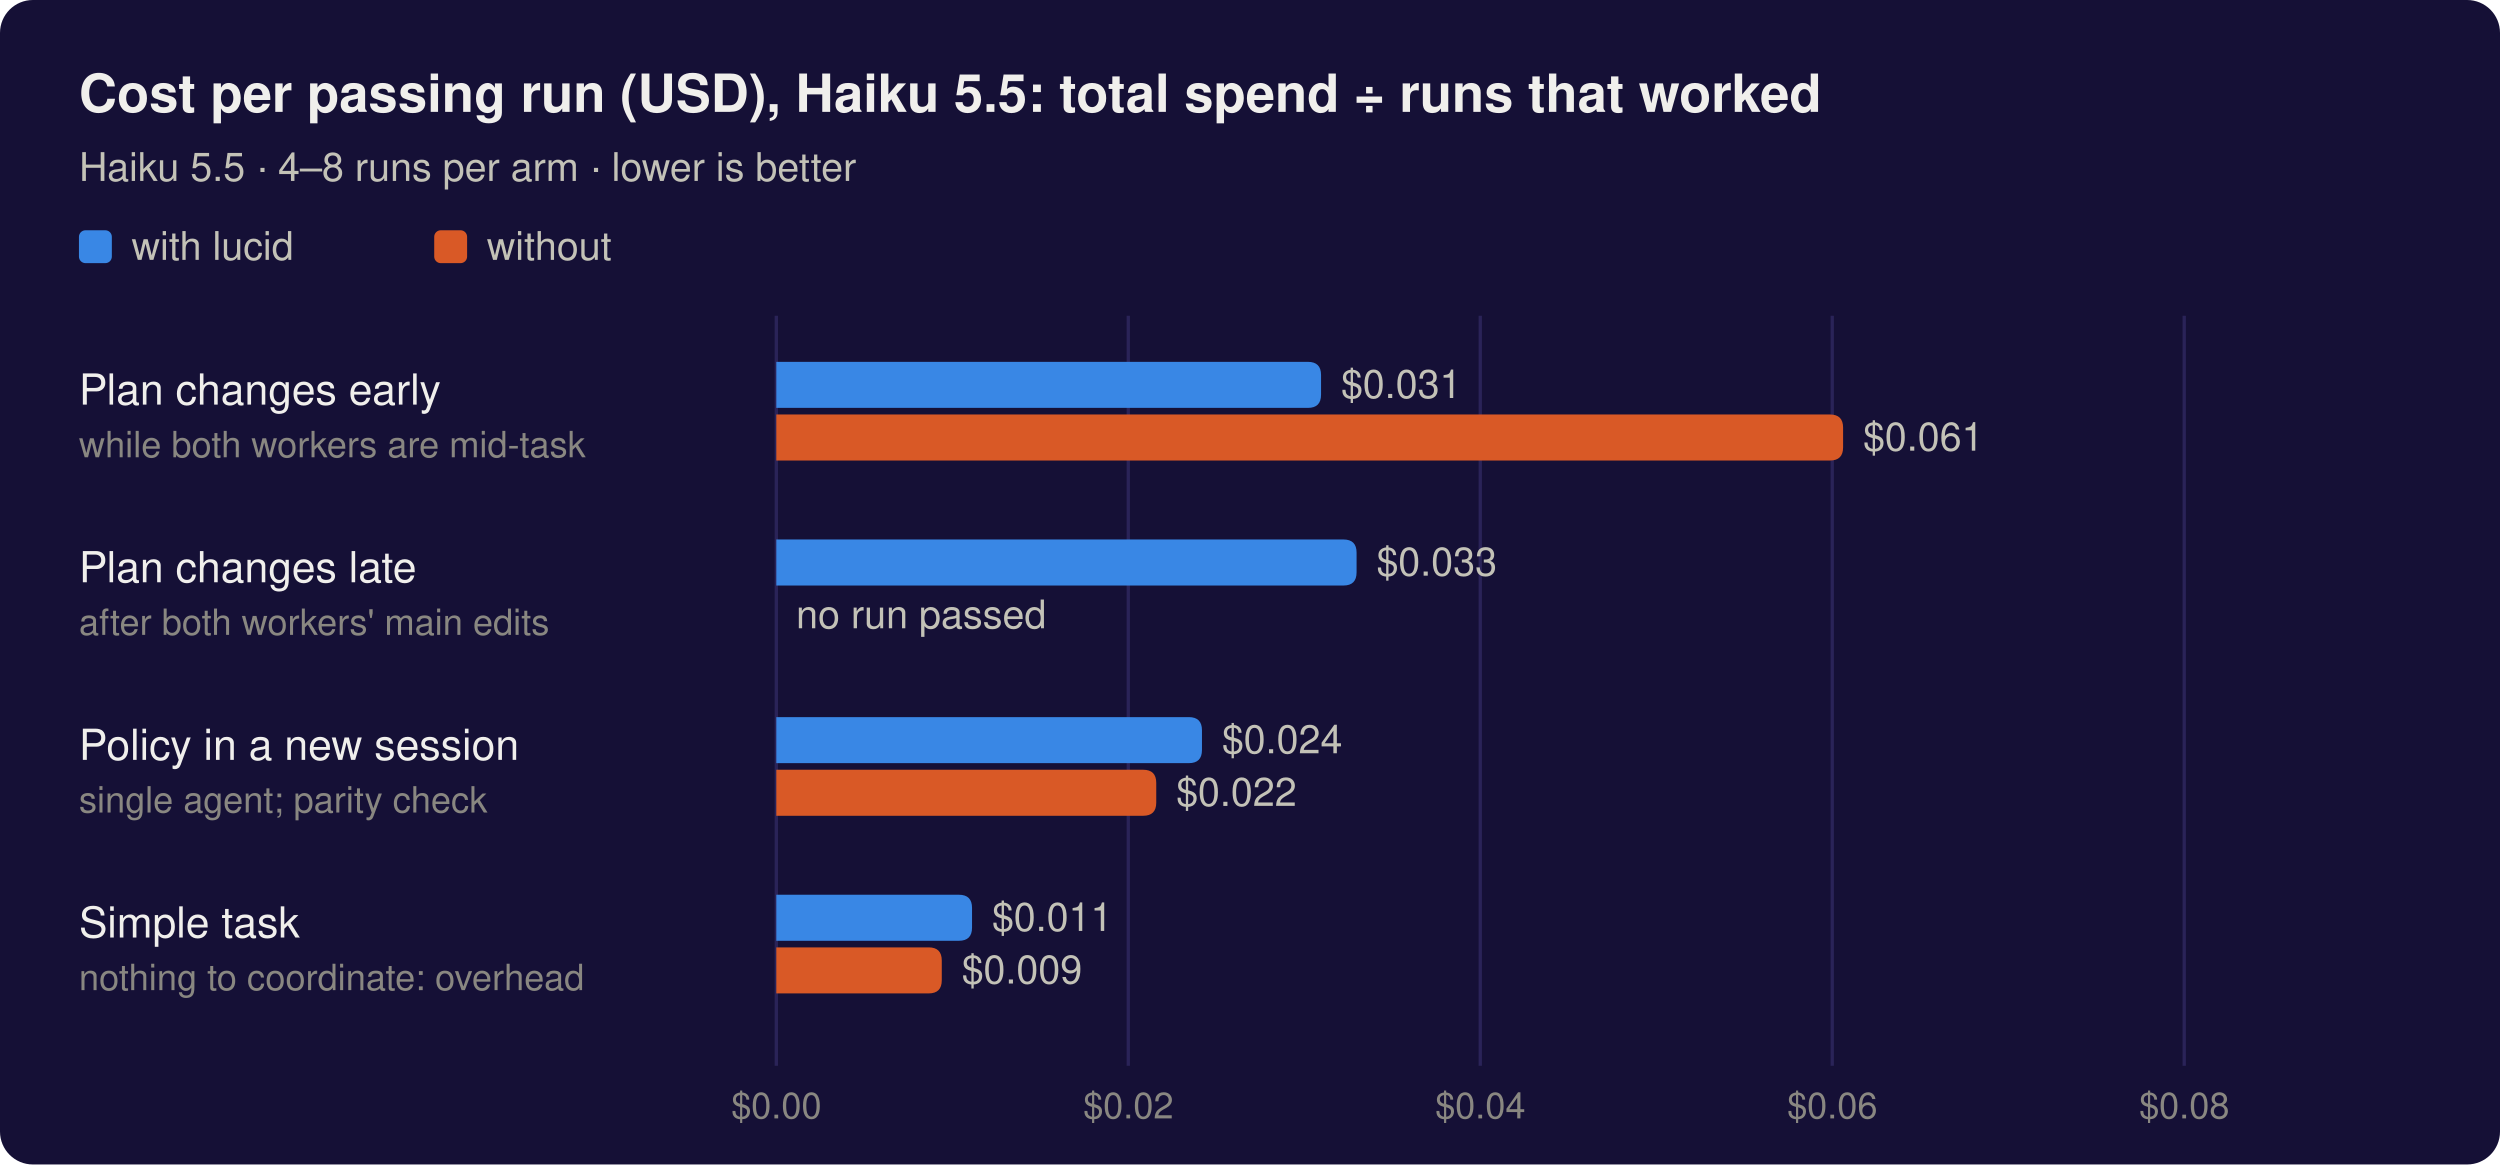
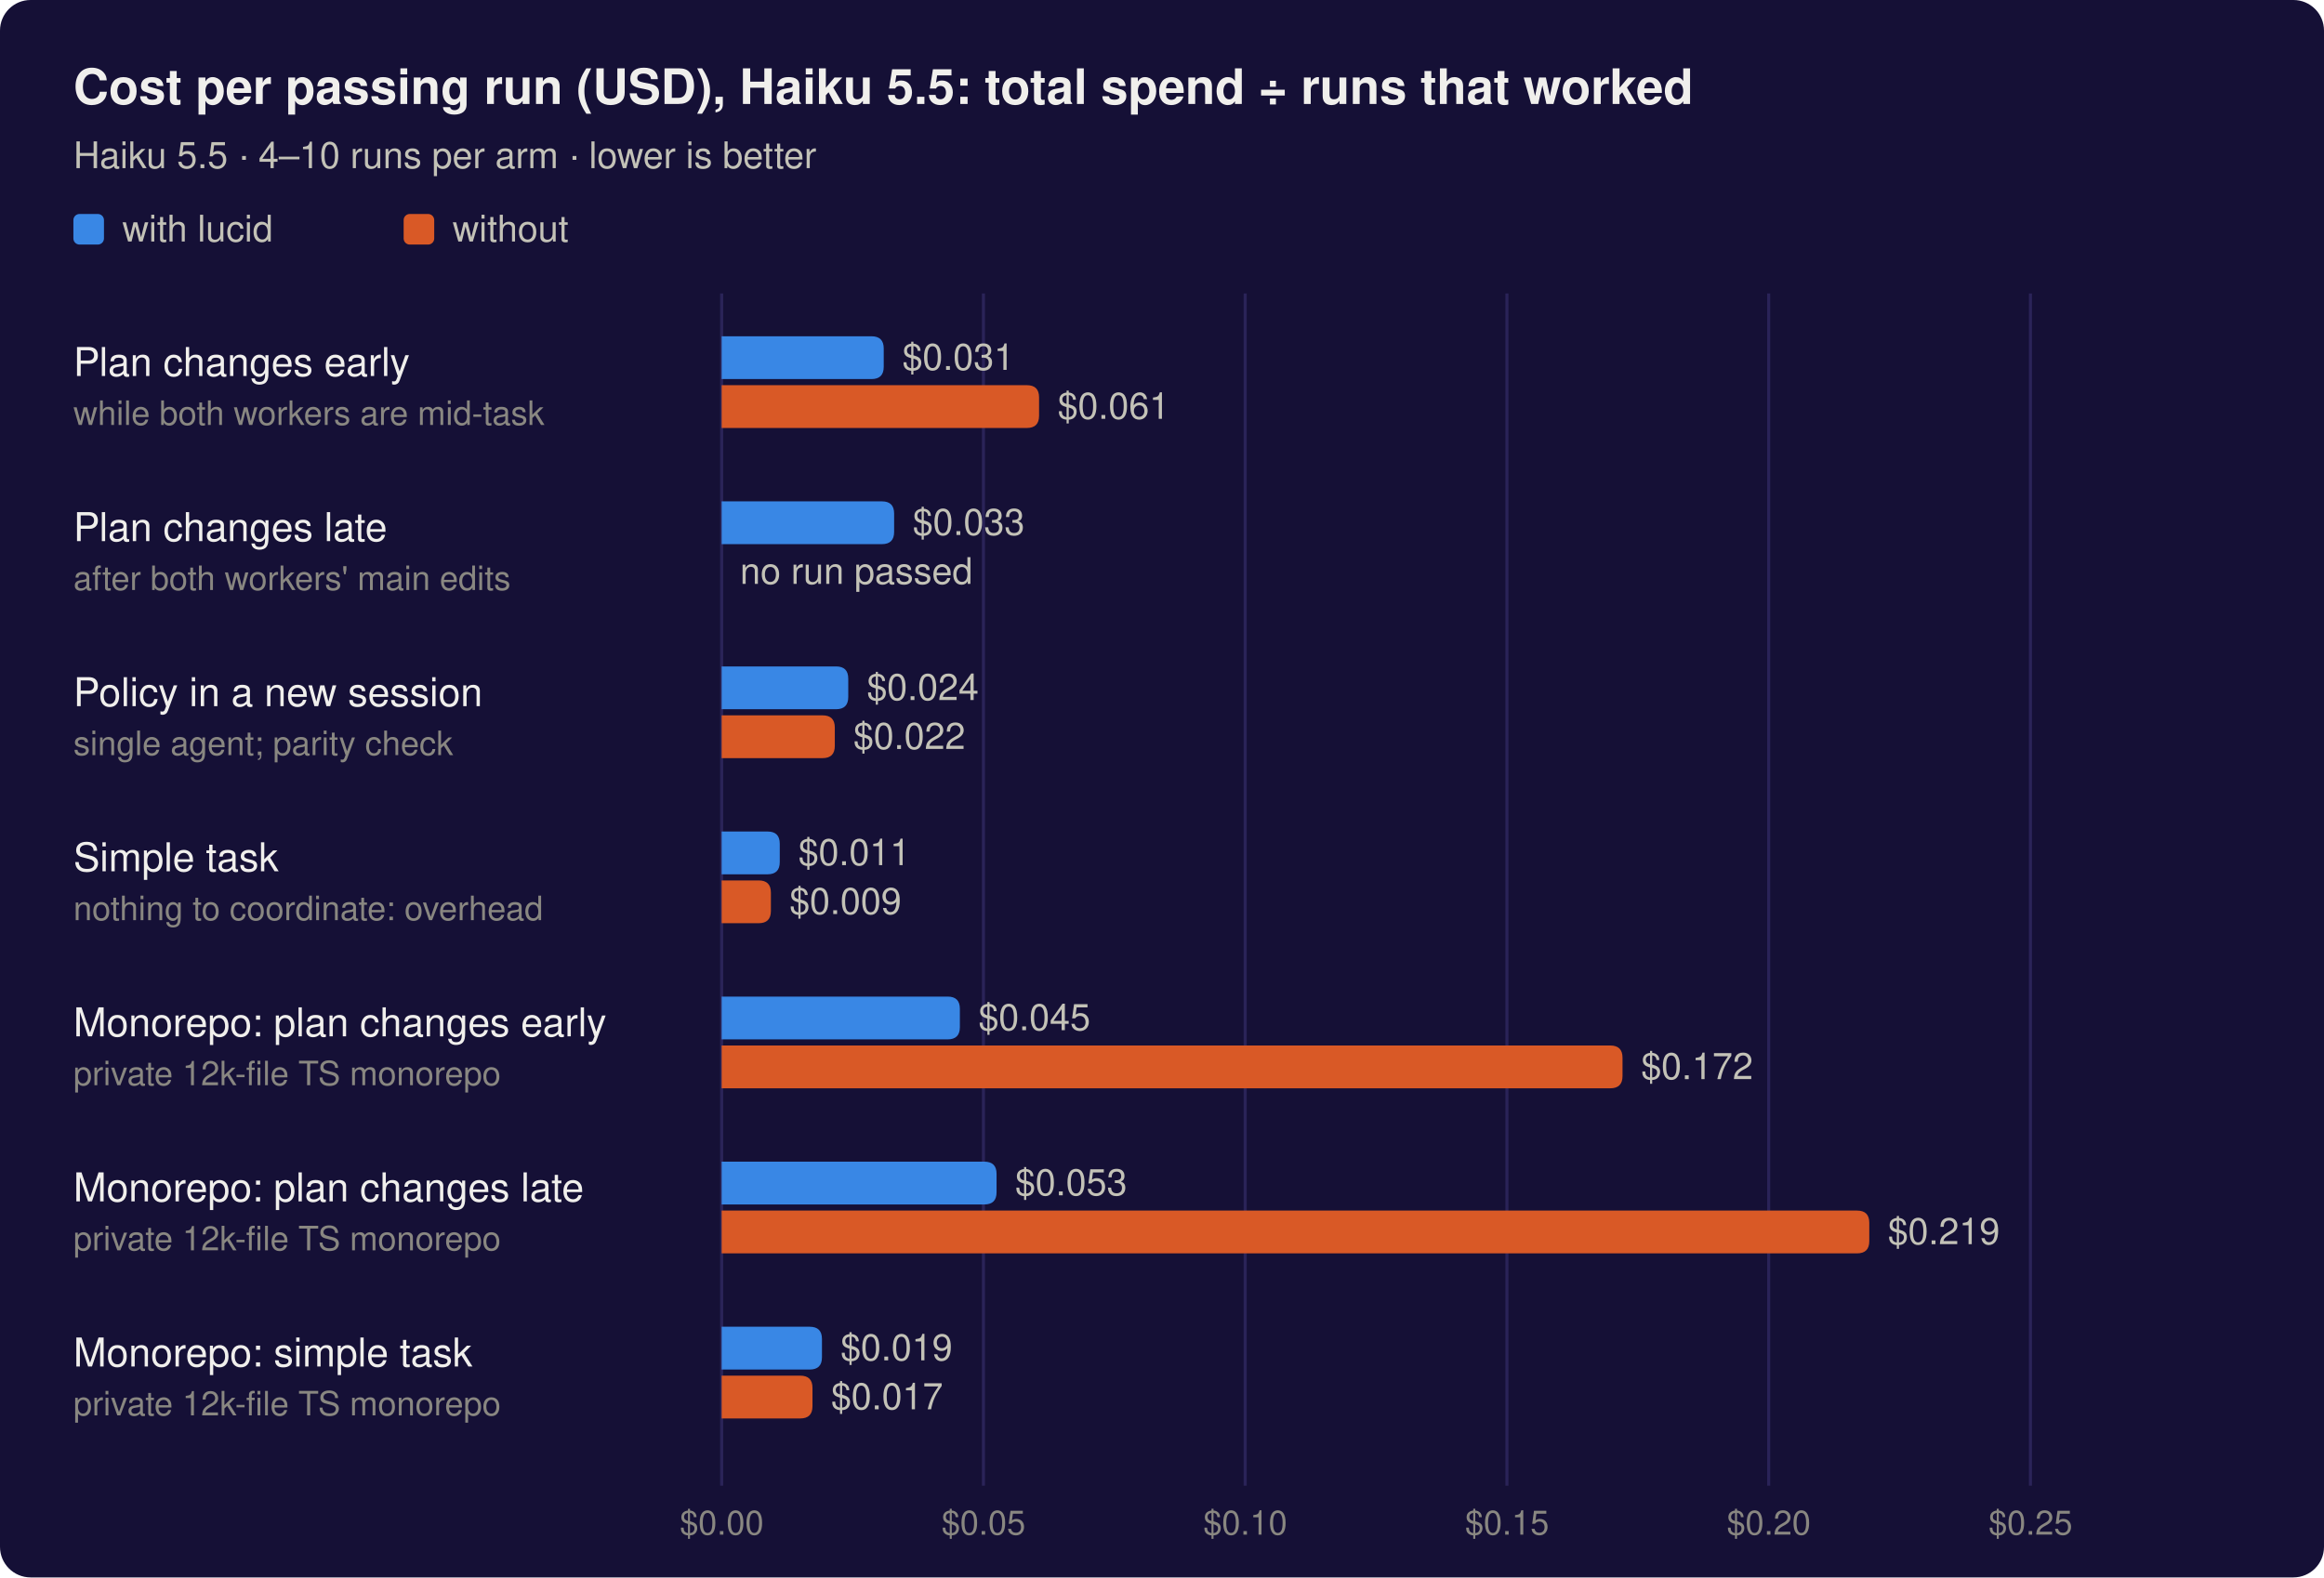
- <svg xmlns="http://www.w3.org/2000/svg" width="760" height="354" viewBox="0 0 760 354" font-family="-apple-system,BlinkMacSystemFont,'Segoe UI',Helvetica,Arial,sans-serif">
-   <rect width="760" height="354" rx="10" fill="#151036" />
+ <svg xmlns="http://www.w3.org/2000/svg" width="760" height="516" viewBox="0 0 760 516" font-family="-apple-system,BlinkMacSystemFont,'Segoe UI',Helvetica,Arial,sans-serif">
+   <rect width="760" height="516" rx="10" fill="#151036" />
  <text x="24" y="34" font-size="16" font-weight="600" fill="#f0efec">Cost per passing run (USD), Haiku 5.5: total spend ÷ runs that worked</text>
-   <text x="24" y="55" font-size="12" fill="#c3c2b7">Haiku 5.5 · 4–8 runs per arm · lower is better</text>
+   <text x="24" y="55" font-size="12" fill="#c3c2b7">Haiku 5.5 · 4–10 runs per arm · lower is better</text>
  <rect x="24" y="70" width="10" height="10" rx="2" fill="#3987e5" />
  <text x="40" y="79" font-size="12" fill="#c3c2b7">with lucid</text>
  <rect x="132" y="70" width="10" height="10" rx="2" fill="#d95926" />
  <text x="148" y="79" font-size="12" fill="#c3c2b7">without</text>
-   <line x1="236.0" y1="96" x2="236.0" y2="324" stroke="#2a2358" stroke-width="1" />
-   <text x="236.0" y="340" font-size="11" fill="#898781" text-anchor="middle">$0.00</text>
-   <line x1="343.0" y1="96" x2="343.0" y2="324" stroke="#2a2358" stroke-width="1" />
-   <text x="343.0" y="340" font-size="11" fill="#898781" text-anchor="middle">$0.02</text>
-   <line x1="450.0" y1="96" x2="450.0" y2="324" stroke="#2a2358" stroke-width="1" />
-   <text x="450.0" y="340" font-size="11" fill="#898781" text-anchor="middle">$0.04</text>
-   <line x1="557.0" y1="96" x2="557.0" y2="324" stroke="#2a2358" stroke-width="1" />
-   <text x="557.0" y="340" font-size="11" fill="#898781" text-anchor="middle">$0.06</text>
-   <line x1="664.0" y1="96" x2="664.0" y2="324" stroke="#2a2358" stroke-width="1" />
-   <text x="664.0" y="340" font-size="11" fill="#898781" text-anchor="middle">$0.08</text>
+   <line x1="236.0" y1="96" x2="236.0" y2="486" stroke="#2a2358" stroke-width="1" />
+   <text x="236.0" y="502" font-size="11" fill="#898781" text-anchor="middle">$0.00</text>
+   <line x1="321.6" y1="96" x2="321.6" y2="486" stroke="#2a2358" stroke-width="1" />
+   <text x="321.6" y="502" font-size="11" fill="#898781" text-anchor="middle">$0.05</text>
+   <line x1="407.2" y1="96" x2="407.2" y2="486" stroke="#2a2358" stroke-width="1" />
+   <text x="407.2" y="502" font-size="11" fill="#898781" text-anchor="middle">$0.10</text>
+   <line x1="492.8" y1="96" x2="492.8" y2="486" stroke="#2a2358" stroke-width="1" />
+   <text x="492.8" y="502" font-size="11" fill="#898781" text-anchor="middle">$0.15</text>
+   <line x1="578.4" y1="96" x2="578.4" y2="486" stroke="#2a2358" stroke-width="1" />
+   <text x="578.4" y="502" font-size="11" fill="#898781" text-anchor="middle">$0.20</text>
+   <line x1="664.0" y1="96" x2="664.0" y2="486" stroke="#2a2358" stroke-width="1" />
+   <text x="664.0" y="502" font-size="11" fill="#898781" text-anchor="middle">$0.25</text>
  <text x="24" y="123" font-size="13" font-weight="500" fill="#f0efec">Plan changes early</text>
  <text x="24" y="139" font-size="11" fill="#898781">while both workers are mid-task</text>
-   <path d="M236.0 110.0H397.6Q401.6 110.0 401.6 114.0V120.0Q401.6 124.0 397.6 124.0H236.0Z" fill="#3987e5" />
-   <text x="407.6" y="121.0" font-size="12" fill="#c3c2b7" style="font-variant-numeric:tabular-nums">$0.031</text>
-   <path d="M236.0 126.0H556.3Q560.3 126.0 560.3 130.0V136.0Q560.3 140.0 556.3 140.0H236.0Z" fill="#d95926" />
-   <text x="566.3" y="137.0" font-size="12" fill="#c3c2b7" style="font-variant-numeric:tabular-nums">$0.061</text>
+   <path d="M236.0 110.0H285.0Q289.0 110.0 289.0 114.0V120.0Q289.0 124.0 285.0 124.0H236.0Z" fill="#3987e5" />
+   <text x="295.0" y="121.0" font-size="12" fill="#c3c2b7" style="font-variant-numeric:tabular-nums">$0.031</text>
+   <path d="M236.0 126.0H335.8Q339.8 126.0 339.8 130.0V136.0Q339.8 140.0 335.8 140.0H236.0Z" fill="#d95926" />
+   <text x="345.8" y="137.0" font-size="12" fill="#c3c2b7" style="font-variant-numeric:tabular-nums">$0.061</text>
  <text x="24" y="177" font-size="13" font-weight="500" fill="#f0efec">Plan changes late</text>
  <text x="24" y="193" font-size="11" fill="#898781">after both workers' main edits</text>
-   <path d="M236.0 164.0H408.4Q412.4 164.0 412.4 168.0V174.0Q412.4 178.0 408.4 178.0H236.0Z" fill="#3987e5" />
-   <text x="418.4" y="175.0" font-size="12" fill="#c3c2b7" style="font-variant-numeric:tabular-nums">$0.033</text>
+   <path d="M236.0 164.0H288.4Q292.4 164.0 292.4 168.0V174.0Q292.4 178.0 288.4 178.0H236.0Z" fill="#3987e5" />
+   <text x="298.4" y="175.0" font-size="12" fill="#c3c2b7" style="font-variant-numeric:tabular-nums">$0.033</text>
  <text x="242.0" y="191.0" font-size="12" fill="#c3c2b7" style="font-variant-numeric:tabular-nums">no run passed</text>
  <text x="24" y="231" font-size="13" font-weight="500" fill="#f0efec">Policy in a new session</text>
  <text x="24" y="247" font-size="11" fill="#898781">single agent; parity check</text>
-   <path d="M236.0 218.0H361.4Q365.4 218.0 365.4 222.0V228.0Q365.4 232.0 361.4 232.0H236.0Z" fill="#3987e5" />
-   <text x="371.4" y="229.0" font-size="12" fill="#c3c2b7" style="font-variant-numeric:tabular-nums">$0.024</text>
-   <path d="M236.0 234.0H347.5Q351.5 234.0 351.5 238.0V244.0Q351.5 248.0 347.5 248.0H236.0Z" fill="#d95926" />
-   <text x="357.5" y="245.0" font-size="12" fill="#c3c2b7" style="font-variant-numeric:tabular-nums">$0.022</text>
+   <path d="M236.0 218.0H273.4Q277.4 218.0 277.4 222.0V228.0Q277.4 232.0 273.4 232.0H236.0Z" fill="#3987e5" />
+   <text x="283.4" y="229.0" font-size="12" fill="#c3c2b7" style="font-variant-numeric:tabular-nums">$0.024</text>
+   <path d="M236.0 234.0H269.0Q273.0 234.0 273.0 238.0V244.0Q273.0 248.0 269.0 248.0H236.0Z" fill="#d95926" />
+   <text x="279.0" y="245.0" font-size="12" fill="#c3c2b7" style="font-variant-numeric:tabular-nums">$0.022</text>
  <text x="24" y="285" font-size="13" font-weight="500" fill="#f0efec">Simple task</text>
  <text x="24" y="301" font-size="11" fill="#898781">nothing to coordinate: overhead</text>
-   <path d="M236.0 272.0H291.5Q295.5 272.0 295.5 276.0V282.0Q295.5 286.0 291.5 286.0H236.0Z" fill="#3987e5" />
-   <text x="301.5" y="283.0" font-size="12" fill="#c3c2b7" style="font-variant-numeric:tabular-nums">$0.011</text>
-   <path d="M236.0 288.0H282.3Q286.3 288.0 286.3 292.0V298.0Q286.3 302.0 282.3 302.0H236.0Z" fill="#d95926" />
-   <text x="292.3" y="299.0" font-size="12" fill="#c3c2b7" style="font-variant-numeric:tabular-nums">$0.009</text>
+   <path d="M236.0 272.0H251.0Q255.0 272.0 255.0 276.0V282.0Q255.0 286.0 251.0 286.0H236.0Z" fill="#3987e5" />
+   <text x="261.0" y="283.0" font-size="12" fill="#c3c2b7" style="font-variant-numeric:tabular-nums">$0.011</text>
+   <path d="M236.0 288.0H248.1Q252.1 288.0 252.1 292.0V298.0Q252.1 302.0 248.1 302.0H236.0Z" fill="#d95926" />
+   <text x="258.1" y="299.0" font-size="12" fill="#c3c2b7" style="font-variant-numeric:tabular-nums">$0.009</text>
+   <text x="24" y="339" font-size="13" font-weight="500" fill="#f0efec">Monorepo: plan changes early</text>
+   <text x="24" y="355" font-size="11" fill="#898781">private 12k-file TS monorepo</text>
+   <path d="M236.0 326.0H309.9Q313.9 326.0 313.9 330.0V336.0Q313.9 340.0 309.9 340.0H236.0Z" fill="#3987e5" />
+   <text x="319.9" y="337.0" font-size="12" fill="#c3c2b7" style="font-variant-numeric:tabular-nums">$0.045</text>
+   <path d="M236.0 342.0H526.6Q530.6 342.0 530.6 346.0V352.0Q530.6 356.0 526.6 356.0H236.0Z" fill="#d95926" />
+   <text x="536.6" y="353.0" font-size="12" fill="#c3c2b7" style="font-variant-numeric:tabular-nums">$0.172</text>
+   <text x="24" y="393" font-size="13" font-weight="500" fill="#f0efec">Monorepo: plan changes late</text>
+   <text x="24" y="409" font-size="11" fill="#898781">private 12k-file TS monorepo</text>
+   <path d="M236.0 380.0H321.9Q325.9 380.0 325.9 384.0V390.0Q325.9 394.0 321.9 394.0H236.0Z" fill="#3987e5" />
+   <text x="331.9" y="391.0" font-size="12" fill="#c3c2b7" style="font-variant-numeric:tabular-nums">$0.053</text>
+   <path d="M236.0 396.0H607.3Q611.3 396.0 611.3 400.0V406.0Q611.3 410.0 607.3 410.0H236.0Z" fill="#d95926" />
+   <text x="617.3" y="407.0" font-size="12" fill="#c3c2b7" style="font-variant-numeric:tabular-nums">$0.219</text>
+   <text x="24" y="447" font-size="13" font-weight="500" fill="#f0efec">Monorepo: simple task</text>
+   <text x="24" y="463" font-size="11" fill="#898781">private 12k-file TS monorepo</text>
+   <path d="M236.0 434.0H264.8Q268.8 434.0 268.8 438.0V444.0Q268.8 448.0 264.8 448.0H236.0Z" fill="#3987e5" />
+   <text x="274.8" y="445.0" font-size="12" fill="#c3c2b7" style="font-variant-numeric:tabular-nums">$0.019</text>
+   <path d="M236.0 450.0H261.7Q265.7 450.0 265.7 454.0V460.0Q265.7 464.0 261.7 464.0H236.0Z" fill="#d95926" />
+   <text x="271.7" y="461.0" font-size="12" fill="#c3c2b7" style="font-variant-numeric:tabular-nums">$0.017</text>
</svg>
